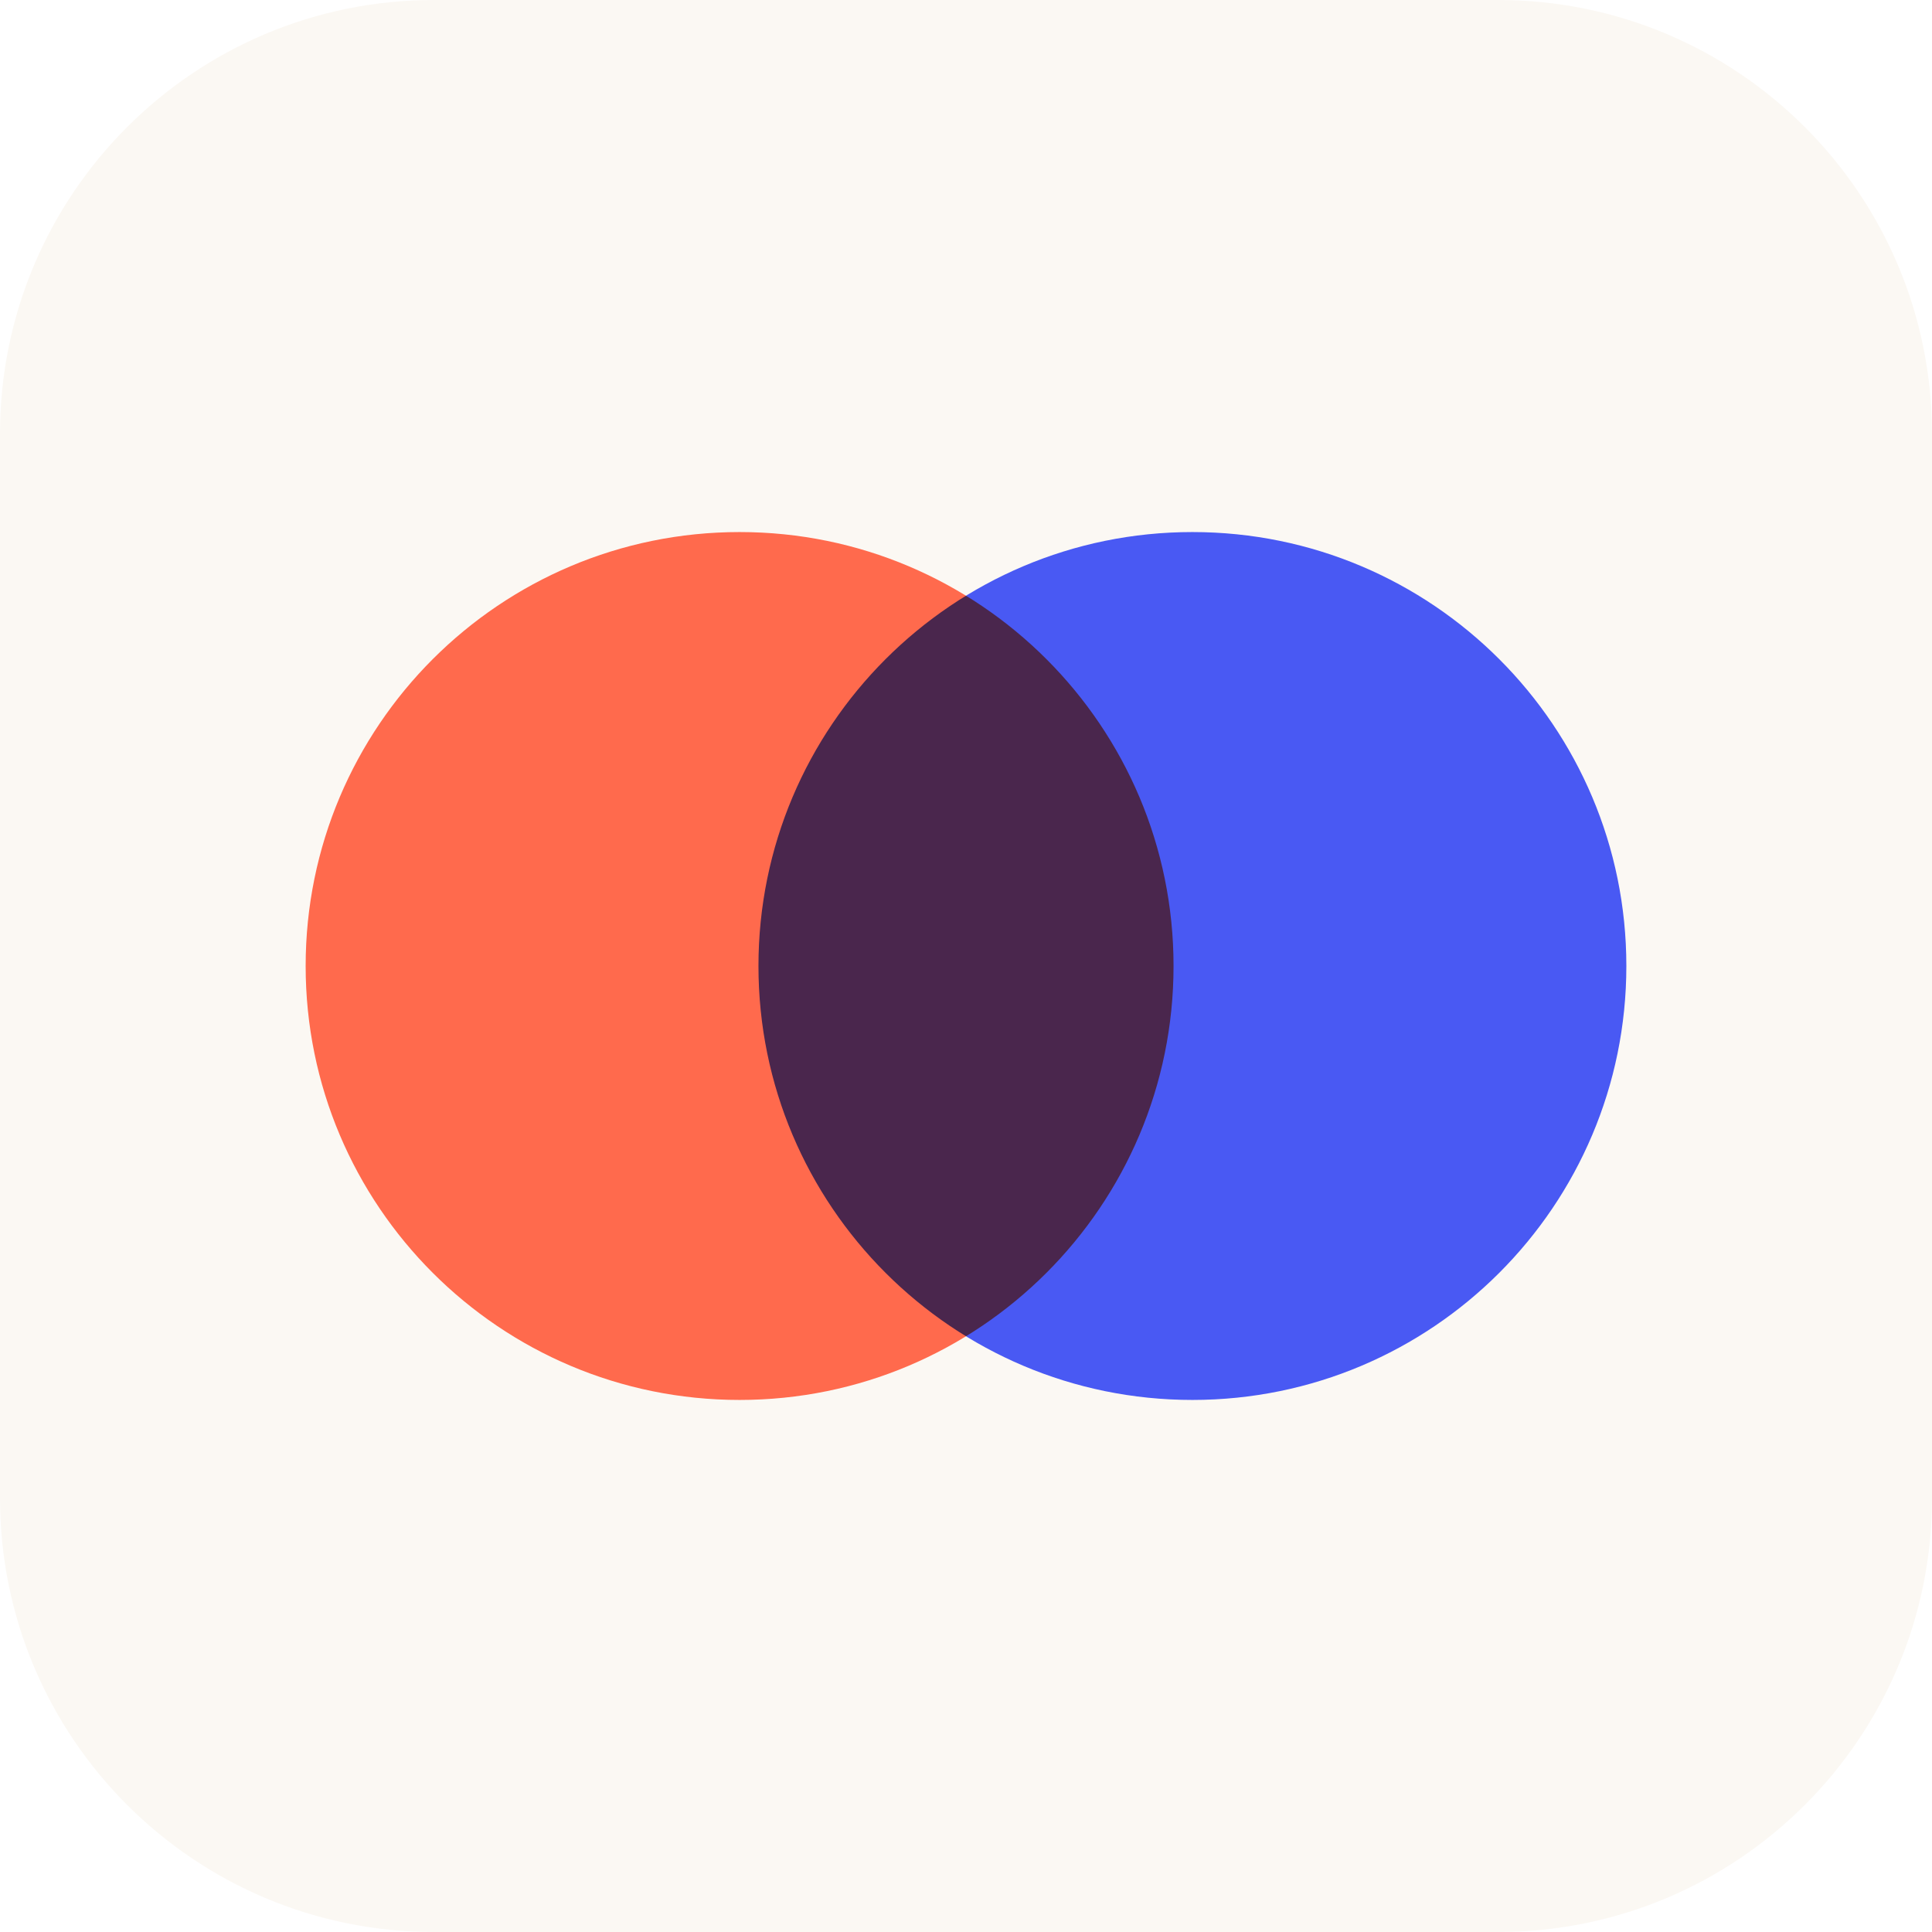
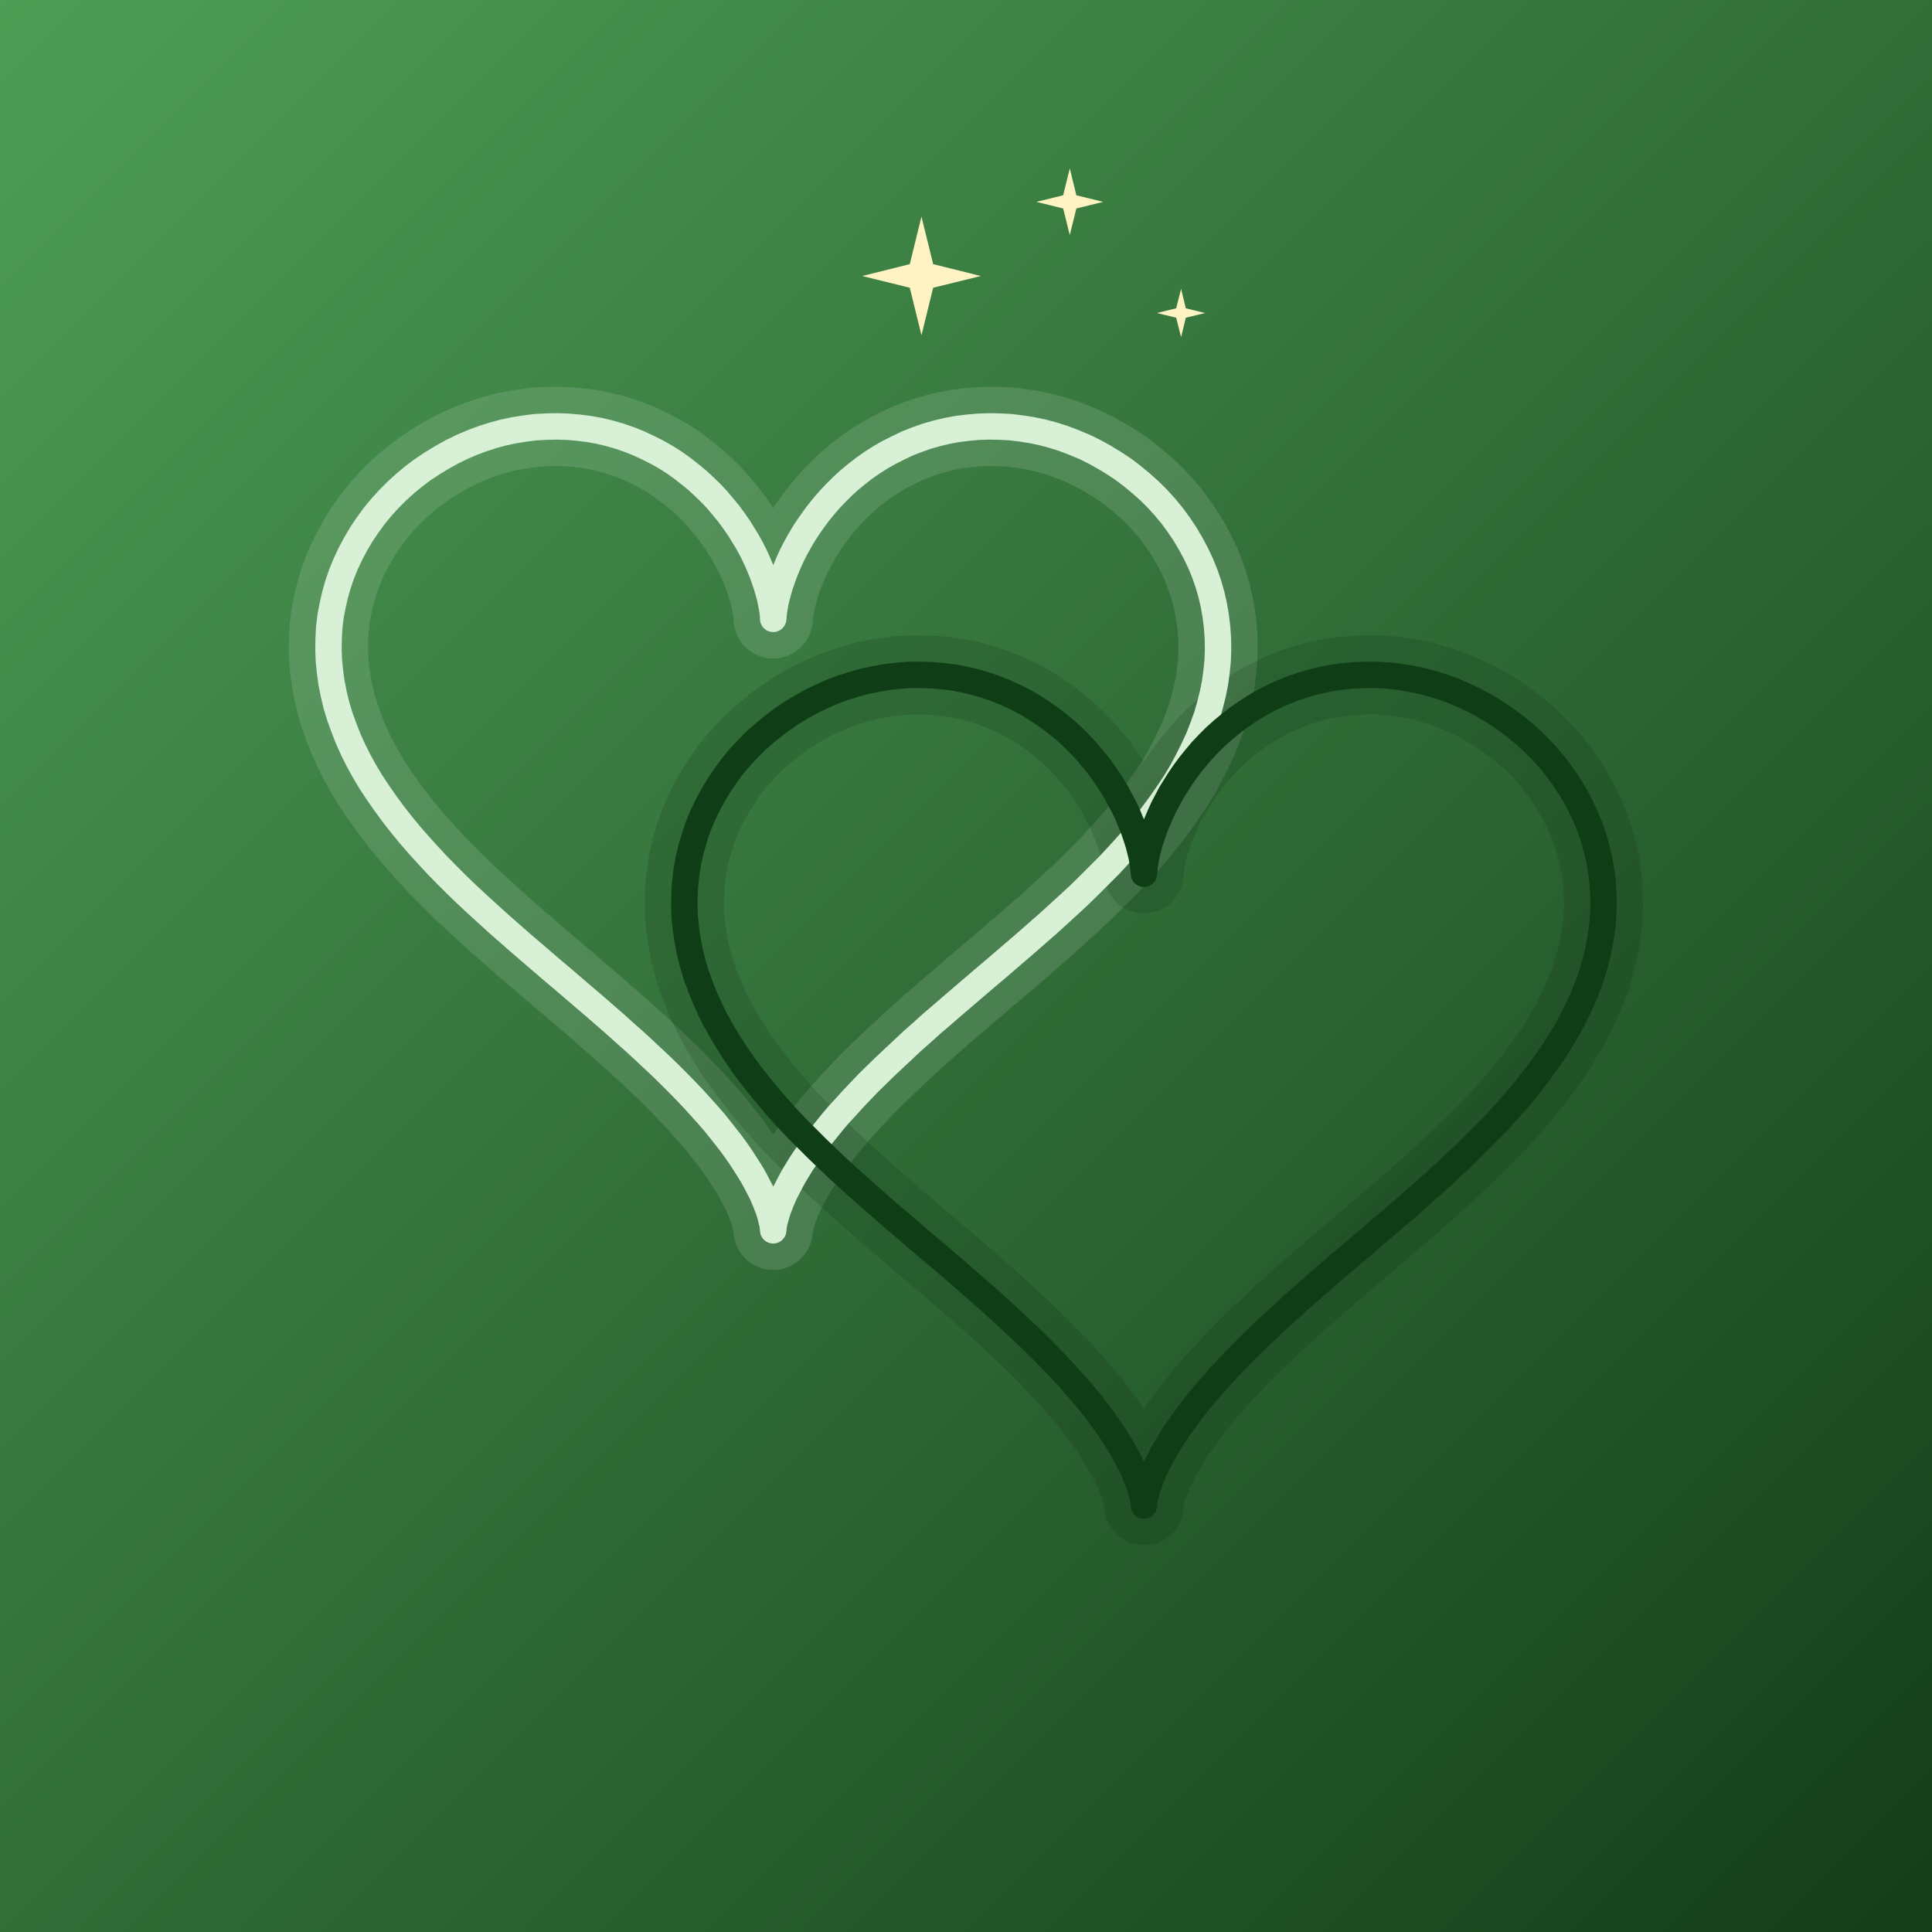
<svg xmlns="http://www.w3.org/2000/svg" width="1024" height="1024" viewBox="0 0 1024 1024">
-   <rect width="1024" height="1024" rx="230" fill="#FBF8F3" />
-   <g transform="translate(512,512)">
-     <circle cx="-120" cy="0" r="230" fill="#FF6A4D" />
-     <circle cx="120" cy="0" r="230" fill="#4A5BFF" style="mix-blend-mode:multiply" />
+   <defs>
+     <linearGradient id="bg" x1="0" y1="0" x2="1" y2="1">
+       <stop offset="0" stop-color="#4E9E56" />
+       <stop offset="1" stop-color="#143D19" />
+     </linearGradient>
+   </defs>
+   <rect width="1024" height="1024" fill="url(#bg)" />
+   <g fill="none" stroke-linejoin="round" stroke-linecap="round">
+     <path d="M409.8,328.0 L409.8,327.9 L409.9,327.5 L409.9,326.8 L410.0,325.9 L410.1,324.7 L410.3,323.3 L410.6,321.6 L410.9,319.7 L411.4,317.6 L412.0,315.2 L412.7,312.7 L413.5,310.0 L414.5,307.1 L415.6,304.0 L416.9,300.8 L418.3,297.5 L419.9,294.0 L421.7,290.5 L423.7,286.9 L425.8,283.3 L428.2,279.6 L430.8,275.9 L433.5,272.2 L436.4,268.6 L439.6,264.9 L442.9,261.4 L446.4,257.9 L450.1,254.5 L454.0,251.3 L458.1,248.1 L462.4,245.1 L466.8,242.3 L471.4,239.7 L476.2,237.3 L481.0,235.0 L486.1,233.0 L491.2,231.2 L496.5,229.7 L501.9,228.4 L507.3,227.4 L512.9,226.7 L518.5,226.2 L524.1,226.0 L529.8,226.1 L535.5,226.4 L541.3,227.1 L547.0,228.0 L552.7,229.2 L558.3,230.7 L563.9,232.5 L569.4,234.6 L574.9,236.9 L580.2,239.5 L585.4,242.4 L590.5,245.5 L595.5,248.8 L600.2,252.4 L604.8,256.2 L609.3,260.2 L613.5,264.4 L617.5,268.8 L621.3,273.4 L624.8,278.2 L628.1,283.1 L631.1,288.2 L633.9,293.4 L636.4,298.7 L638.6,304.1 L640.5,309.6 L642.1,315.2 L643.4,320.9 L644.4,326.7 L645.1,332.5 L645.5,338.3 L645.6,344.2 L645.4,350.1 L644.8,356.0 L644.0,361.9 L642.8,367.9 L641.3,373.8 L639.6,379.7 L637.5,385.5 L635.2,391.4 L632.5,397.2 L629.6,403.0 L626.5,408.8 L623.1,414.5 L619.4,420.1 L615.5,425.7 L611.4,431.3 L607.1,436.8 L602.6,442.3 L597.9,447.7 L593.0,453.1 L588.0,458.5 L582.8,463.7 L577.5,469.0 L572.2,474.2 L566.7,479.3 L561.1,484.4 L555.5,489.5 L549.8,494.5 L544.1,499.5 L538.4,504.4 L532.7,509.3 L527.0,514.2 L521.3,519.0 L515.7,523.8 L510.1,528.6 L504.6,533.3 L499.2,538.0 L493.8,542.6 L488.6,547.3 L483.5,551.8 L478.6,556.4 L473.8,560.9 L469.1,565.3 L464.6,569.7 L460.2,574.0 L456.1,578.3 L452.1,582.5 L448.3,586.7 L444.6,590.7 L441.2,594.7 L438.0,598.7 L434.9,602.5 L432.1,606.2 L429.5,609.8 L427.0,613.4 L424.7,616.8 L422.7,620.1 L420.8,623.2 L419.1,626.3 L417.6,629.2 L416.2,631.9 L415.0,634.5 L414.0,636.9 L413.1,639.2 L412.3,641.3 L411.7,643.2 L411.2,645.0 L410.7,646.6 L410.4,647.9 L410.2,649.1 L410.0,650.1 L409.9,650.9 L409.9,651.5 L409.8,651.9 L409.8,652.1 L409.8,652.1 L409.8,651.9 L409.8,651.5 L409.7,650.9 L409.6,650.1 L409.5,649.1 L409.2,647.9 L408.9,646.6 L408.5,645.0 L408.0,643.2 L407.4,641.3 L406.6,639.2 L405.7,636.9 L404.7,634.5 L403.5,631.9 L402.1,629.2 L400.6,626.3 L398.9,623.2 L397.0,620.1 L394.9,616.8 L392.7,613.4 L390.2,609.8 L387.6,606.2 L384.7,602.5 L381.7,598.7 L378.5,594.7 L375.0,590.7 L371.4,586.7 L367.6,582.5 L363.6,578.3 L359.4,574.0 L355.1,569.7 L350.6,565.3 L345.9,560.9 L341.1,556.4 L336.1,551.8 L331.0,547.3 L325.8,542.6 L320.5,538.0 L315.1,533.3 L309.6,528.6 L304.0,523.8 L298.4,519.0 L292.7,514.2 L287.0,509.3 L281.3,504.4 L275.6,499.5 L269.9,494.5 L264.2,489.5 L258.6,484.4 L253.0,479.3 L247.5,474.2 L242.1,469.0 L236.8,463.7 L231.7,458.5 L226.7,453.1 L221.8,447.7 L217.1,442.3 L212.6,436.8 L208.3,431.3 L204.2,425.7 L200.3,420.1 L196.6,414.5 L193.2,408.8 L190.0,403.0 L187.1,397.2 L184.5,391.4 L182.2,385.5 L180.1,379.7 L178.3,373.8 L176.9,367.9 L175.7,361.9 L174.9,356.0 L174.3,350.1 L174.1,344.2 L174.2,338.3 L174.5,332.5 L175.2,326.7 L176.3,320.9 L177.6,315.2 L179.2,309.6 L181.1,304.1 L183.3,298.7 L185.8,293.4 L188.6,288.2 L191.6,283.1 L194.9,278.2 L198.4,273.4 L202.2,268.8 L206.2,264.4 L210.4,260.2 L214.8,256.2 L219.4,252.4 L224.2,248.8 L229.2,245.5 L234.3,242.4 L239.5,239.5 L244.8,236.9 L250.2,234.6 L255.8,232.5 L261.4,230.7 L267.0,229.2 L272.7,228.0 L278.4,227.1 L284.1,226.4 L289.9,226.1 L295.5,226.0 L301.2,226.2 L306.8,226.7 L312.3,227.4 L317.8,228.4 L323.2,229.7 L328.4,231.2 L333.6,233.0 L338.6,235.0 L343.5,237.3 L348.3,239.7 L352.9,242.3 L357.3,245.1 L361.5,248.1 L365.6,251.3 L369.5,254.5 L373.2,257.9 L376.8,261.4 L380.1,264.9 L383.2,268.6 L386.2,272.2 L388.9,275.9 L391.5,279.6 L393.8,283.3 L396.0,286.9 L398.0,290.5 L399.8,294.0 L401.4,297.5 L402.8,300.8 L404.1,304.0 L405.2,307.1 L406.2,310.0 L407.0,312.7 L407.7,315.2 L408.3,317.6 L408.7,319.7 L409.1,321.6 L409.4,323.3 L409.6,324.7 L409.7,325.9 L409.8,326.8 L409.8,327.5 L409.8,327.9 L409.8,328.0 Z" stroke="#F2FBF0" stroke-width="42" opacity="0.14" />
+     <path d="M606.3,463.1 L606.3,462.9 L606.3,462.5 L606.4,461.8 L606.5,460.9 L606.6,459.7 L606.8,458.2 L607.1,456.5 L607.4,454.5 L607.9,452.3 L608.5,449.9 L609.2,447.2 L610.1,444.4 L611.1,441.4 L612.2,438.3 L613.6,435.0 L615.1,431.5 L616.7,428.0 L618.6,424.4 L620.6,420.6 L622.9,416.9 L625.3,413.1 L627.9,409.3 L630.8,405.4 L633.8,401.7 L637.0,397.9 L640.5,394.2 L644.1,390.6 L648.0,387.1 L652.0,383.8 L656.2,380.5 L660.6,377.5 L665.2,374.5 L669.9,371.8 L674.8,369.3 L679.9,367.0 L685.1,364.9 L690.4,363.1 L695.9,361.5 L701.4,360.2 L707.0,359.1 L712.8,358.4 L718.6,357.9 L724.4,357.7 L730.3,357.7 L736.2,358.1 L742.1,358.8 L748.0,359.8 L753.9,361.0 L759.7,362.6 L765.5,364.4 L771.2,366.5 L776.8,369.0 L782.3,371.6 L787.7,374.6 L793.0,377.8 L798.1,381.3 L803.1,385.0 L807.8,388.9 L812.4,393.0 L816.7,397.4 L820.9,401.9 L824.8,406.7 L828.4,411.6 L831.8,416.7 L835.0,421.9 L837.8,427.3 L840.4,432.8 L842.7,438.4 L844.6,444.1 L846.3,449.9 L847.7,455.8 L848.7,461.7 L849.4,467.7 L849.8,473.7 L849.9,479.8 L849.7,485.9 L849.1,492.0 L848.2,498.1 L847.0,504.3 L845.5,510.4 L843.7,516.5 L841.6,522.5 L839.1,528.6 L836.4,534.6 L833.4,540.6 L830.2,546.5 L826.6,552.4 L822.9,558.3 L818.8,564.1 L814.6,569.8 L810.1,575.5 L805.5,581.2 L800.6,586.8 L795.6,592.4 L790.4,597.9 L785.1,603.3 L779.6,608.7 L774.0,614.1 L768.4,619.4 L762.6,624.7 L756.8,629.9 L750.9,635.1 L745.1,640.3 L739.1,645.4 L733.2,650.4 L727.3,655.5 L721.5,660.5 L715.7,665.4 L709.9,670.3 L704.2,675.2 L698.6,680.1 L693.1,684.9 L687.7,689.6 L682.5,694.4 L677.3,699.1 L672.4,703.7 L667.5,708.3 L662.9,712.8 L658.4,717.3 L654.1,721.7 L650.0,726.1 L646.0,730.4 L642.3,734.6 L638.7,738.7 L635.4,742.7 L632.3,746.7 L629.3,750.6 L626.6,754.3 L624.0,758.0 L621.7,761.5 L619.6,764.9 L617.6,768.2 L615.9,771.3 L614.3,774.3 L612.9,777.1 L611.6,779.8 L610.6,782.3 L609.6,784.7 L608.9,786.8 L608.2,788.8 L607.7,790.6 L607.2,792.3 L606.9,793.7 L606.7,794.9 L606.5,795.9 L606.4,796.8 L606.3,797.4 L606.3,797.8 L606.3,798.0 L606.3,798.0 L606.3,797.8 L606.3,797.4 L606.2,796.8 L606.1,795.9 L605.9,794.9 L605.7,793.7 L605.4,792.3 L604.9,790.6 L604.4,788.8 L603.8,786.8 L603.0,784.7 L602.0,782.3 L601.0,779.8 L599.7,777.1 L598.3,774.3 L596.7,771.3 L595.0,768.2 L593.0,764.9 L590.9,761.5 L588.6,758.0 L586.0,754.3 L583.3,750.6 L580.4,746.7 L577.2,742.7 L573.9,738.7 L570.3,734.6 L566.6,730.4 L562.7,726.1 L558.5,721.7 L554.2,717.3 L549.7,712.8 L545.1,708.3 L540.2,703.7 L535.3,699.1 L530.1,694.4 L524.9,689.6 L519.5,684.9 L514.0,680.1 L508.4,675.2 L502.7,670.3 L497.0,665.4 L491.1,660.5 L485.3,655.5 L479.4,650.4 L473.5,645.4 L467.6,640.3 L461.7,635.1 L455.8,629.9 L450.0,624.7 L444.2,619.4 L438.6,614.1 L433.0,608.7 L427.6,603.3 L422.2,597.9 L417.0,592.4 L412.0,586.8 L407.2,581.2 L402.5,575.5 L398.0,569.8 L393.8,564.1 L389.8,558.3 L386.0,552.4 L382.5,546.5 L379.2,540.6 L376.2,534.6 L373.5,528.6 L371.1,522.5 L368.9,516.5 L367.1,510.4 L365.6,504.3 L364.4,498.1 L363.5,492.0 L362.9,485.9 L362.7,479.8 L362.8,473.7 L363.2,467.7 L363.9,461.7 L364.9,455.8 L366.3,449.9 L368.0,444.1 L369.9,438.4 L372.2,432.8 L374.8,427.3 L377.7,421.9 L380.8,416.7 L384.2,411.6 L387.8,406.7 L391.7,401.9 L395.9,397.4 L400.2,393.0 L404.8,388.9 L409.6,385.0 L414.5,381.3 L419.6,377.8 L424.9,374.6 L430.3,371.6 L435.8,369.0 L441.4,366.5 L447.1,364.4 L452.9,362.6 L458.7,361.0 L464.6,359.8 L470.5,358.8 L476.4,358.1 L482.3,357.7 L488.2,357.7 L494.0,357.9 L499.8,358.4 L505.6,359.1 L511.2,360.2 L516.8,361.5 L522.2,363.1 L527.5,364.9 L532.7,367.0 L537.8,369.3 L542.7,371.8 L547.4,374.5 L552.0,377.5 L556.4,380.5 L560.6,383.8 L564.7,387.1 L568.5,390.6 L572.1,394.2 L575.6,397.9 L578.8,401.7 L581.9,405.4 L584.7,409.3 L587.3,413.1 L589.8,416.9 L592.0,420.6 L594.0,424.4 L595.9,428.0 L597.6,431.5 L599.0,435.0 L600.4,438.3 L601.5,441.4 L602.5,444.4 L603.4,447.2 L604.1,449.9 L604.7,452.3 L605.2,454.5 L605.5,456.5 L605.8,458.2 L606.0,459.7 L606.2,460.9 L606.2,461.8 L606.3,462.5 L606.3,462.9 L606.3,463.1 Z" stroke="#08210C" stroke-width="42" opacity="0.16" />
+     <path d="M409.8,328.0 L409.8,327.9 L409.9,327.5 L409.9,326.8 L410.0,325.9 L410.1,324.7 L410.3,323.3 L410.6,321.6 L410.9,319.7 L411.4,317.6 L412.0,315.2 L412.7,312.7 L413.5,310.0 L414.5,307.1 L415.6,304.0 L416.9,300.8 L418.3,297.5 L419.9,294.0 L421.7,290.5 L423.7,286.9 L425.8,283.3 L428.2,279.6 L430.8,275.9 L433.5,272.2 L436.4,268.6 L439.6,264.9 L442.9,261.4 L446.4,257.9 L450.1,254.5 L454.0,251.3 L458.1,248.1 L462.4,245.1 L466.8,242.3 L471.4,239.7 L476.2,237.3 L481.0,235.0 L486.1,233.0 L491.2,231.2 L496.5,229.7 L501.9,228.4 L507.3,227.4 L512.9,226.7 L518.5,226.2 L524.1,226.0 L529.8,226.1 L535.5,226.4 L541.3,227.1 L547.0,228.0 L552.7,229.2 L558.3,230.7 L563.9,232.5 L569.4,234.6 L574.9,236.9 L580.2,239.5 L585.4,242.4 L590.5,245.5 L595.5,248.8 L600.2,252.4 L604.8,256.2 L609.3,260.2 L613.5,264.4 L617.5,268.8 L621.3,273.4 L624.8,278.2 L628.1,283.1 L631.1,288.2 L633.9,293.4 L636.4,298.7 L638.6,304.1 L640.5,309.6 L642.1,315.2 L643.4,320.9 L644.4,326.7 L645.1,332.5 L645.5,338.3 L645.6,344.2 L645.4,350.1 L644.8,356.0 L644.0,361.9 L642.8,367.9 L641.3,373.8 L639.6,379.7 L637.5,385.5 L635.2,391.4 L632.5,397.2 L629.6,403.0 L626.5,408.8 L623.1,414.5 L619.4,420.1 L615.5,425.7 L611.4,431.3 L607.1,436.8 L602.6,442.3 L597.9,447.7 L593.0,453.1 L588.0,458.5 L582.8,463.7 L577.5,469.0 L572.2,474.2 L566.7,479.3 L561.1,484.4 L555.5,489.5 L549.8,494.5 L544.1,499.5 L538.4,504.4 L532.7,509.3 L527.0,514.2 L521.3,519.0 L515.7,523.8 L510.1,528.6 L504.6,533.3 L499.2,538.0 L493.8,542.6 L488.6,547.3 L483.5,551.8 L478.6,556.4 L473.8,560.9 L469.1,565.3 L464.6,569.7 L460.2,574.0 L456.1,578.3 L452.1,582.5 L448.3,586.7 L444.6,590.7 L441.2,594.7 L438.0,598.7 L434.9,602.5 L432.1,606.2 L429.5,609.8 L427.0,613.4 L424.7,616.8 L422.7,620.1 L420.8,623.2 L419.1,626.3 L417.6,629.2 L416.2,631.9 L415.0,634.5 L414.0,636.9 L413.1,639.2 L412.3,641.3 L411.7,643.2 L411.2,645.0 L410.7,646.6 L410.4,647.9 L410.2,649.1 L410.0,650.1 L409.9,650.9 L409.9,651.5 L409.8,651.9 L409.8,652.1 L409.8,652.1 L409.8,651.9 L409.8,651.5 L409.7,650.9 L409.6,650.1 L409.5,649.1 L409.2,647.9 L408.9,646.6 L408.5,645.0 L408.0,643.2 L407.4,641.3 L406.6,639.2 L405.7,636.9 L404.7,634.5 L403.5,631.9 L402.1,629.2 L400.6,626.3 L398.9,623.2 L397.0,620.1 L394.9,616.8 L392.7,613.4 L390.2,609.8 L387.6,606.2 L384.7,602.5 L381.7,598.7 L378.5,594.7 L375.0,590.7 L371.4,586.7 L367.6,582.5 L363.6,578.3 L359.4,574.0 L355.1,569.7 L350.6,565.3 L345.9,560.9 L341.1,556.4 L336.1,551.8 L331.0,547.3 L325.8,542.6 L320.5,538.0 L315.1,533.3 L309.6,528.6 L304.0,523.8 L298.4,519.0 L292.7,514.2 L287.0,509.3 L281.3,504.4 L275.6,499.5 L269.9,494.5 L264.2,489.5 L258.6,484.4 L253.0,479.3 L247.5,474.2 L242.1,469.0 L236.8,463.7 L231.7,458.5 L226.7,453.1 L221.8,447.7 L217.1,442.3 L212.6,436.8 L208.3,431.3 L204.2,425.7 L200.3,420.1 L196.6,414.5 L193.2,408.8 L190.0,403.0 L187.1,397.2 L184.5,391.4 L182.2,385.5 L180.1,379.7 L178.3,373.8 L176.9,367.9 L175.7,361.9 L174.9,356.0 L174.3,350.1 L174.1,344.2 L174.2,338.3 L174.5,332.5 L175.2,326.7 L176.3,320.9 L177.6,315.2 L179.2,309.6 L181.1,304.1 L183.3,298.7 L185.8,293.4 L188.6,288.2 L191.6,283.1 L194.9,278.2 L198.4,273.4 L202.2,268.8 L206.2,264.4 L210.4,260.2 L214.8,256.2 L219.4,252.4 L224.2,248.8 L229.2,245.5 L234.3,242.4 L239.5,239.5 L244.8,236.9 L250.2,234.6 L255.8,232.5 L261.4,230.7 L267.0,229.2 L272.7,228.0 L278.4,227.1 L284.1,226.4 L289.9,226.1 L295.5,226.0 L301.2,226.2 L306.8,226.7 L312.3,227.4 L317.8,228.4 L323.2,229.7 L328.4,231.2 L333.6,233.0 L338.6,235.0 L343.5,237.3 L348.3,239.7 L352.9,242.3 L357.3,245.1 L361.5,248.1 L365.6,251.3 L369.5,254.5 L373.2,257.9 L376.8,261.4 L380.1,264.9 L383.2,268.6 L386.2,272.2 L388.9,275.9 L391.5,279.6 L393.8,283.3 L396.0,286.9 L398.0,290.5 L399.8,294.0 L401.4,297.5 L402.8,300.8 L404.1,304.0 L405.2,307.1 L406.2,310.0 L407.0,312.7 L407.7,315.2 L408.3,317.6 L408.7,319.7 L409.1,321.6 L409.4,323.3 L409.6,324.7 L409.7,325.9 L409.8,326.8 L409.8,327.5 L409.8,327.9 L409.8,328.0 Z" stroke="#D7F0D6" stroke-width="14" />
+     <path d="M606.3,463.1 L606.3,462.9 L606.3,462.5 L606.4,461.8 L606.5,460.9 L606.6,459.7 L606.8,458.2 L607.1,456.5 L607.4,454.5 L607.9,452.3 L608.5,449.9 L609.2,447.2 L610.1,444.4 L611.1,441.4 L612.2,438.3 L613.6,435.0 L615.1,431.5 L616.7,428.0 L618.6,424.4 L620.6,420.6 L622.9,416.9 L625.3,413.1 L627.9,409.3 L630.8,405.4 L633.8,401.7 L637.0,397.9 L640.5,394.2 L644.1,390.6 L648.0,387.1 L652.0,383.8 L656.2,380.5 L660.6,377.5 L665.2,374.5 L669.9,371.8 L674.8,369.3 L679.9,367.0 L685.1,364.9 L690.4,363.1 L695.9,361.5 L701.4,360.2 L707.0,359.1 L712.8,358.4 L718.6,357.9 L724.4,357.7 L730.3,357.7 L736.2,358.1 L742.1,358.8 L748.0,359.8 L753.9,361.0 L759.7,362.6 L765.5,364.4 L771.2,366.5 L776.8,369.0 L782.3,371.6 L787.7,374.6 L793.0,377.8 L798.1,381.3 L803.1,385.0 L807.8,388.9 L812.4,393.0 L816.7,397.4 L820.9,401.9 L824.8,406.7 L828.4,411.6 L831.8,416.7 L835.0,421.9 L837.8,427.3 L840.4,432.8 L842.7,438.4 L844.6,444.1 L846.3,449.9 L847.7,455.8 L848.7,461.7 L849.4,467.7 L849.8,473.7 L849.9,479.8 L849.7,485.9 L849.1,492.0 L848.2,498.1 L847.0,504.3 L845.5,510.4 L843.7,516.5 L841.6,522.5 L839.1,528.6 L836.4,534.6 L833.4,540.6 L830.2,546.5 L826.6,552.4 L822.9,558.3 L818.8,564.1 L814.6,569.8 L810.1,575.5 L805.5,581.2 L800.6,586.8 L795.6,592.4 L790.4,597.9 L785.1,603.3 L779.6,608.7 L774.0,614.1 L768.4,619.4 L762.6,624.7 L756.8,629.9 L750.9,635.1 L745.1,640.3 L739.1,645.4 L733.2,650.4 L727.3,655.5 L721.5,660.5 L715.7,665.4 L709.9,670.3 L704.2,675.2 L698.6,680.1 L693.1,684.9 L687.7,689.6 L682.5,694.4 L677.3,699.1 L672.4,703.7 L667.5,708.3 L662.9,712.8 L658.4,717.3 L654.1,721.7 L650.0,726.1 L646.0,730.4 L642.3,734.6 L638.7,738.7 L635.4,742.7 L632.3,746.7 L629.3,750.6 L626.6,754.3 L624.0,758.0 L621.7,761.5 L619.6,764.9 L617.6,768.2 L615.9,771.3 L614.3,774.3 L612.9,777.1 L611.6,779.8 L610.6,782.3 L609.6,784.7 L608.9,786.8 L608.2,788.8 L607.7,790.6 L607.2,792.3 L606.9,793.7 L606.7,794.9 L606.5,795.9 L606.4,796.8 L606.3,797.4 L606.3,797.8 L606.3,798.0 L606.3,798.0 L606.3,797.8 L606.3,797.4 L606.2,796.8 L606.1,795.9 L605.9,794.9 L605.7,793.7 L605.4,792.3 L604.9,790.6 L604.4,788.8 L603.8,786.8 L603.0,784.7 L602.0,782.3 L601.0,779.8 L599.7,777.1 L598.3,774.3 L596.7,771.3 L595.0,768.2 L593.0,764.9 L590.9,761.5 L588.6,758.0 L586.0,754.3 L583.3,750.6 L580.4,746.7 L577.2,742.7 L573.9,738.7 L570.3,734.6 L566.6,730.4 L562.7,726.1 L558.5,721.7 L554.2,717.3 L549.7,712.8 L545.1,708.3 L540.2,703.7 L535.3,699.1 L530.1,694.4 L524.9,689.6 L519.5,684.9 L514.0,680.1 L508.4,675.2 L502.7,670.3 L497.0,665.4 L491.1,660.5 L485.3,655.5 L479.4,650.4 L473.5,645.4 L467.6,640.3 L461.7,635.1 L455.8,629.9 L450.0,624.7 L444.2,619.4 L438.6,614.1 L433.0,608.7 L427.6,603.3 L422.2,597.9 L417.0,592.4 L412.0,586.8 L407.2,581.2 L402.5,575.5 L398.0,569.8 L393.8,564.1 L389.8,558.3 L386.0,552.4 L382.5,546.5 L379.2,540.6 L376.2,534.6 L373.5,528.6 L371.1,522.5 L368.9,516.5 L367.1,510.4 L365.6,504.3 L364.4,498.1 L363.5,492.0 L362.9,485.9 L362.7,479.8 L362.8,473.7 L363.2,467.7 L363.9,461.7 L364.9,455.8 L366.3,449.9 L368.0,444.1 L369.9,438.4 L372.2,432.8 L374.8,427.3 L377.7,421.9 L380.8,416.7 L384.2,411.6 L387.8,406.7 L391.7,401.9 L395.9,397.4 L400.2,393.0 L404.8,388.9 L409.6,385.0 L414.5,381.3 L419.6,377.8 L424.9,374.6 L430.3,371.6 L435.8,369.0 L441.4,366.5 L447.1,364.4 L452.9,362.6 L458.7,361.0 L464.6,359.8 L470.5,358.8 L476.4,358.1 L482.3,357.7 L488.2,357.7 L494.0,357.9 L499.8,358.4 L505.6,359.1 L511.2,360.2 L516.8,361.5 L522.2,363.1 L527.5,364.9 L532.7,367.0 L537.8,369.3 L542.7,371.8 L547.4,374.5 L552.0,377.5 L556.4,380.5 L560.6,383.8 L564.7,387.1 L568.5,390.6 L572.1,394.2 L575.6,397.9 L578.8,401.7 L581.9,405.4 L584.7,409.3 L587.3,413.1 L589.8,416.9 L592.0,420.6 L594.0,424.4 L595.9,428.0 L597.6,431.5 L599.0,435.0 L600.4,438.3 L601.5,441.4 L602.5,444.4 L603.4,447.2 L604.1,449.9 L604.7,452.3 L605.2,454.5 L605.5,456.5 L605.8,458.2 L606.0,459.7 L606.2,460.9 L606.2,461.8 L606.3,462.5 L606.3,462.9 L606.3,463.1 Z" stroke="#0F3D16" stroke-width="14" />
+   </g>
+   <g fill="#FFF3C4">
+     <path d="M519.9,146.3 L494.6,152.5 L488.4,177.7 L482.2,152.5 L457.0,146.3 L482.2,140.0 L488.4,114.8 L494.6,140.0 Z" />
+     <path d="M584.7,107.0 L570.5,110.5 L567.0,124.6 L563.5,110.5 L549.3,107.0 L563.5,103.5 L567.0,89.3 L570.5,103.5 Z" />
+     <path d="M638.7,165.9 L628.5,168.4 L626.0,178.7 L623.4,168.4 L613.2,165.9 L623.4,163.4 L626.0,153.1 L628.5,163.4 Z" />
  </g>
</svg>
